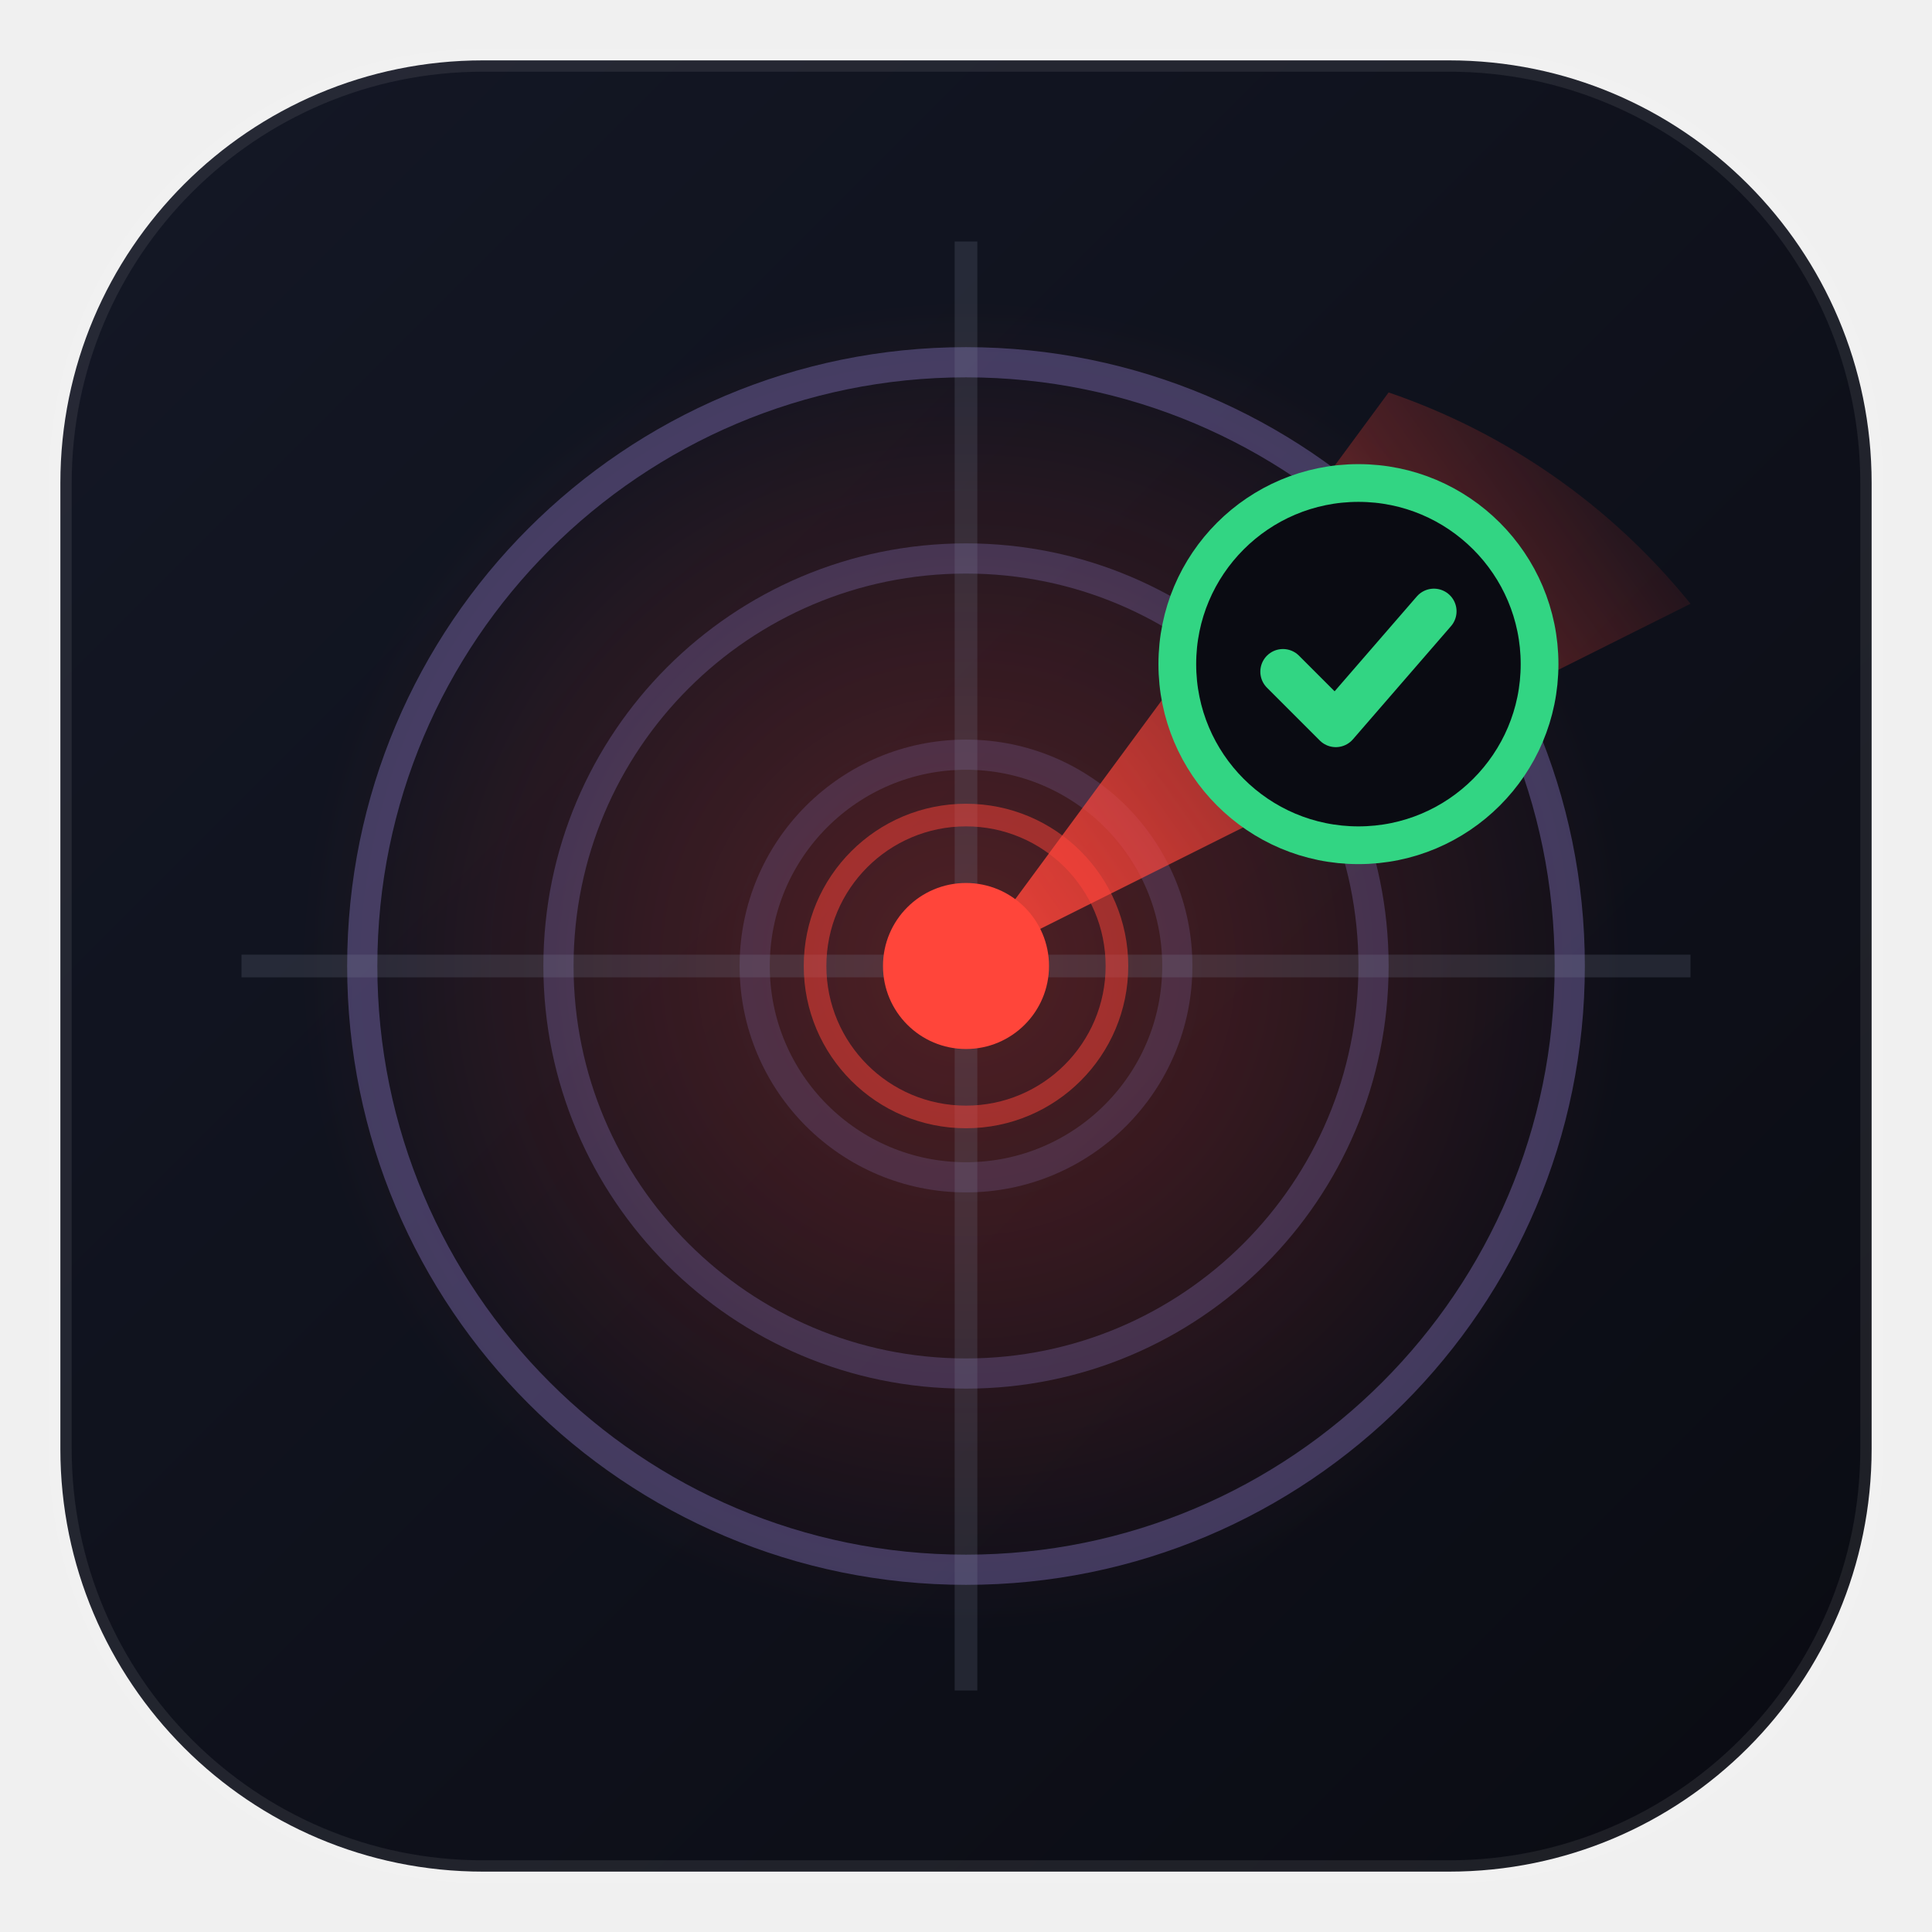
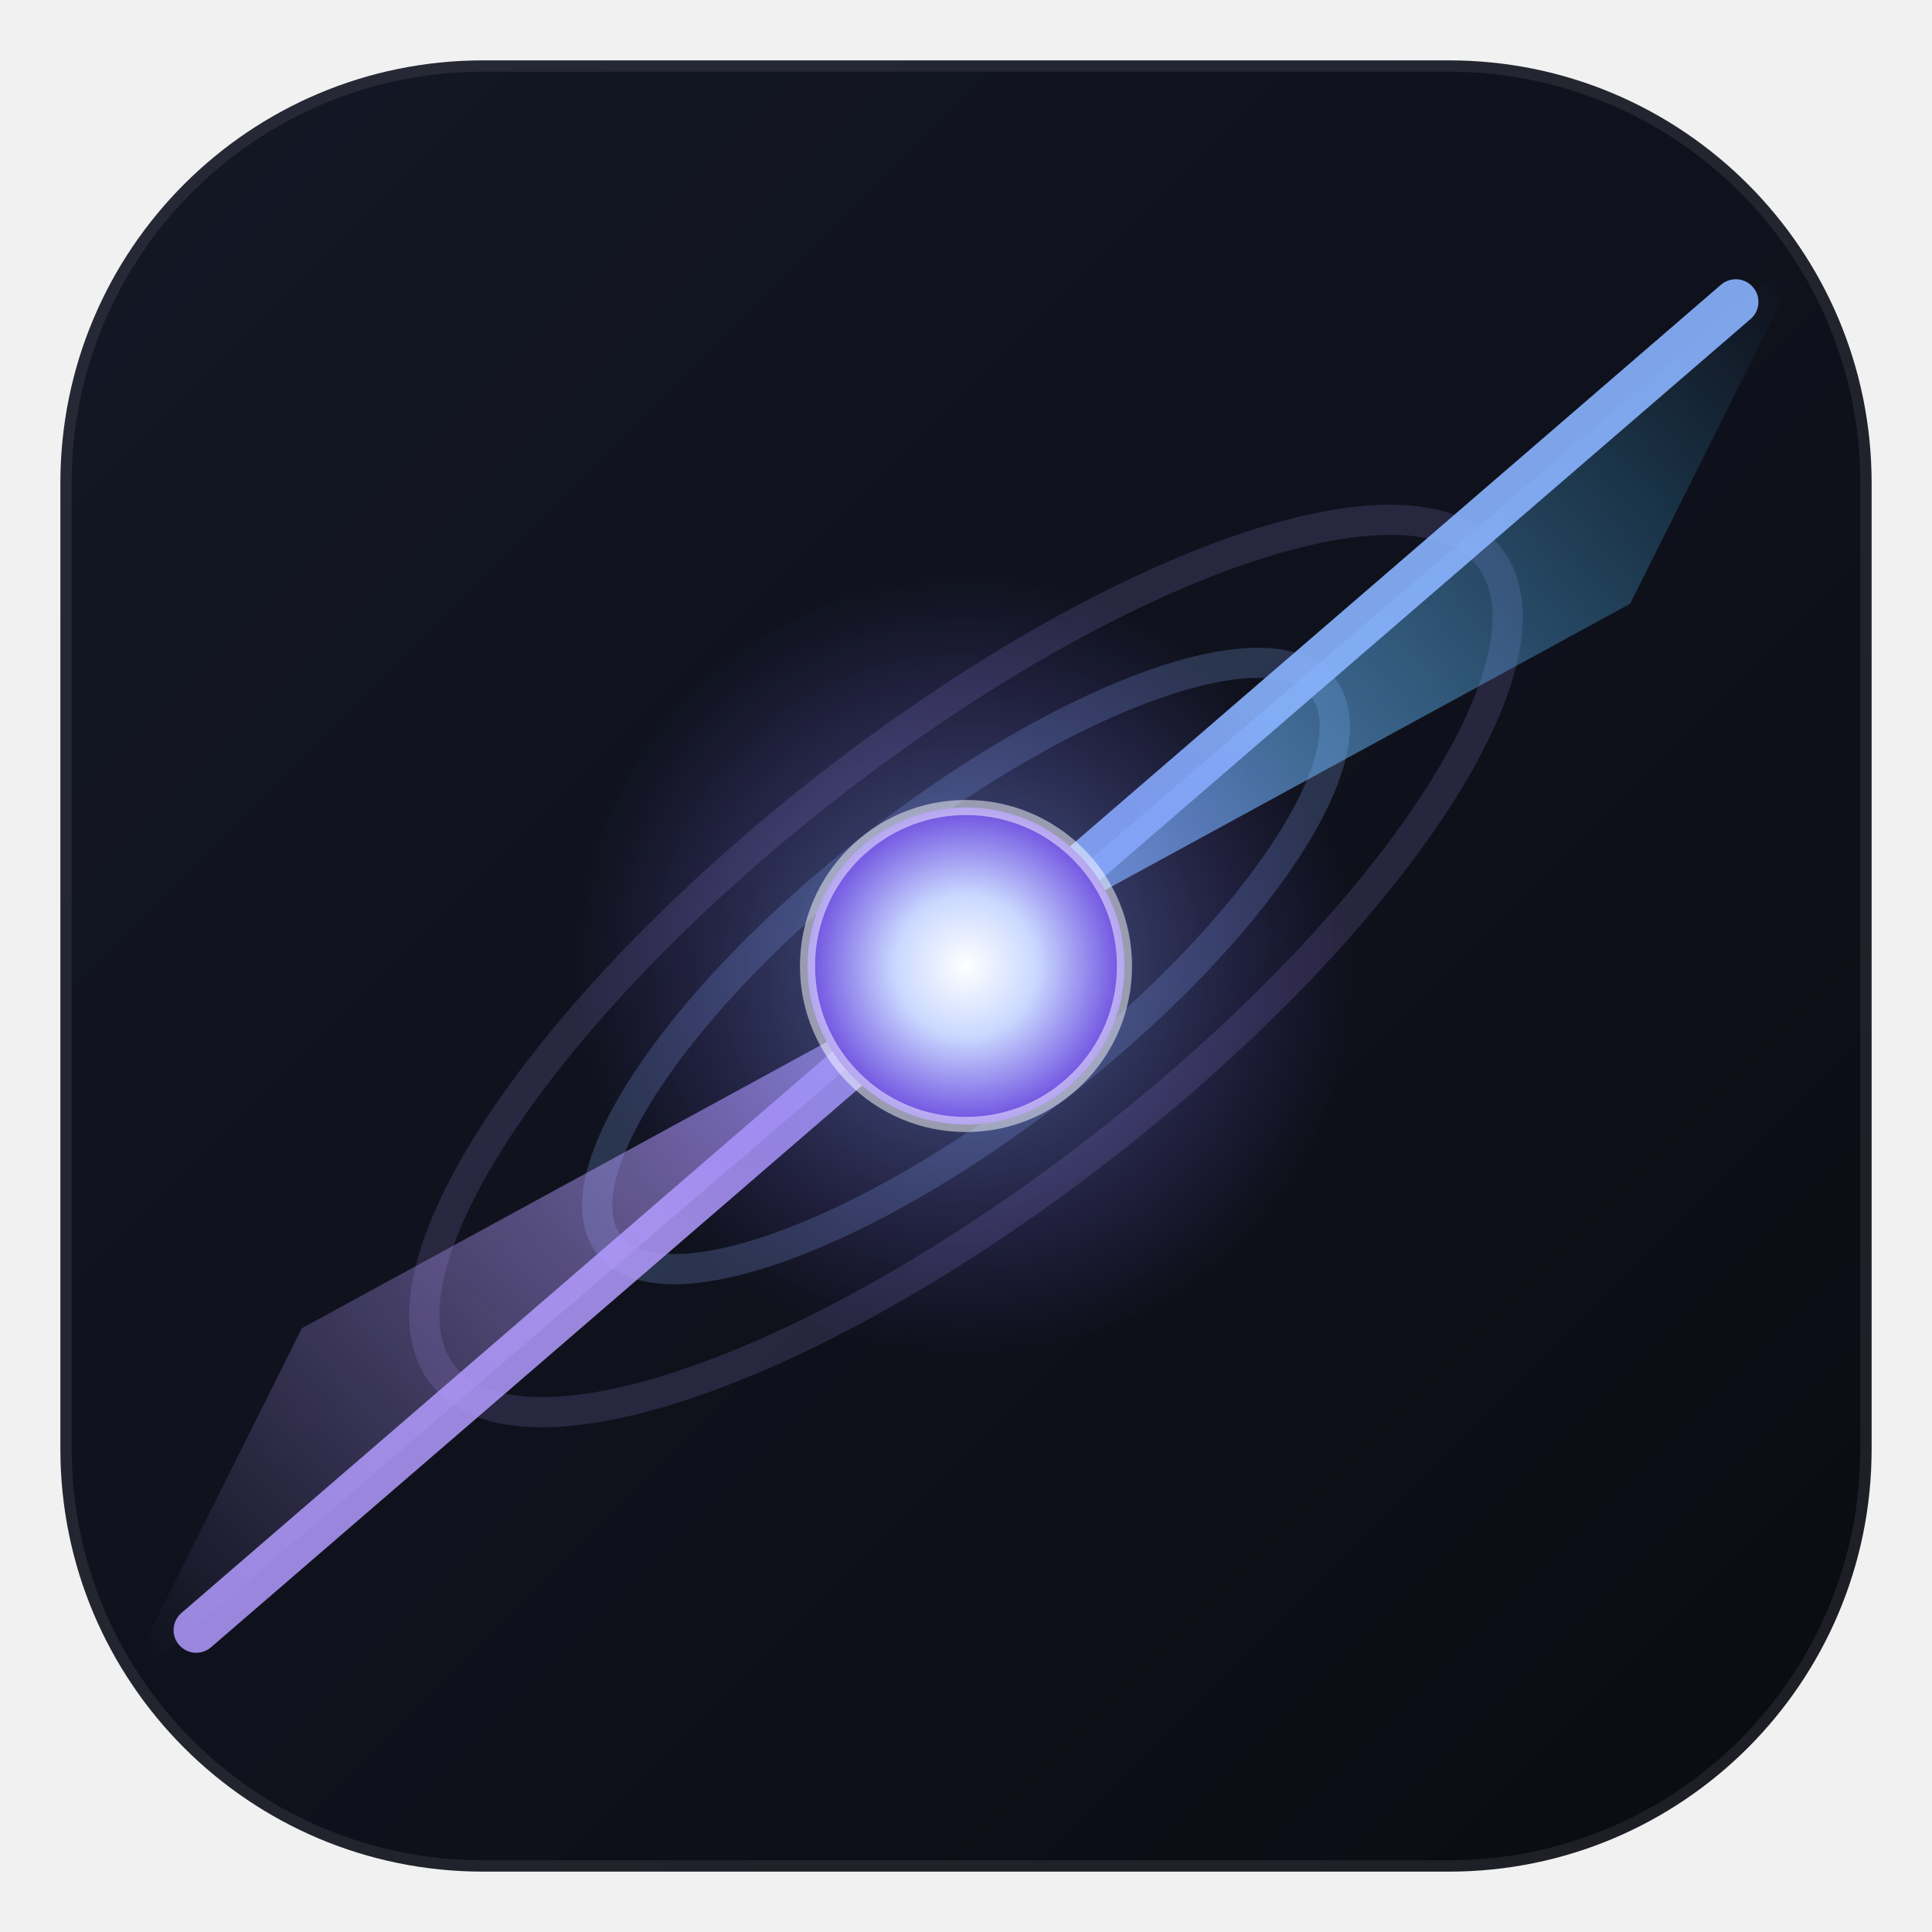
- <svg xmlns="http://www.w3.org/2000/svg" width="128" height="128" viewBox="0 0 128 128" fill="none" role="img" aria-label="PlanIDE">
+ <svg xmlns="http://www.w3.org/2000/svg" width="128" height="128" viewBox="0 0 128 128" fill="none" role="img" aria-label="PulsarIDE">
  <defs>
-     <linearGradient id="pi-bg" x1="0" y1="0" x2="128" y2="128" gradientUnits="userSpaceOnUse">
+     <linearGradient id="pu-bg" x1="0" y1="0" x2="128" y2="128" gradientUnits="userSpaceOnUse">
      <stop stop-color="#141826" />
      <stop offset="1" stop-color="#0a0b12" />
    </linearGradient>
-     <linearGradient id="pi-sweep" x1="64" y1="64" x2="112" y2="30" gradientUnits="userSpaceOnUse">
-       <stop stop-color="#ff453a" stop-opacity="0.9" />
-       <stop offset="1" stop-color="#ff453a" stop-opacity="0" />
+     <radialGradient id="pu-core" cx="0.5" cy="0.5" r="0.5">
+       <stop stop-color="#ffffff" />
+       <stop offset="0.45" stop-color="#c9d8ff" />
+       <stop offset="1" stop-color="#6d4fe0" />
+     </radialGradient>
+     <radialGradient id="pu-halo" cx="0.5" cy="0.5" r="0.5">
+       <stop stop-color="#8ab4ff" stop-opacity="0.55" />
+       <stop offset="1" stop-color="#6d4fe0" stop-opacity="0" />
+     </radialGradient>
+     <linearGradient id="pu-beamA" x1="64" y1="64" x2="118" y2="18" gradientUnits="userSpaceOnUse">
+       <stop stop-color="#8ab4ff" stop-opacity="0.85" />
+       <stop offset="1" stop-color="#38bdf8" stop-opacity="0" />
    </linearGradient>
-     <radialGradient id="pi-glow" cx="0.5" cy="0.5" r="0.5">
-       <stop stop-color="#ff453a" stop-opacity="0.28" />
-       <stop offset="1" stop-color="#ff453a" stop-opacity="0" />
-     </radialGradient>
+     <linearGradient id="pu-beamB" x1="64" y1="64" x2="10" y2="110" gradientUnits="userSpaceOnUse">
+       <stop stop-color="#b39bff" stop-opacity="0.8" />
+       <stop offset="1" stop-color="#b39bff" stop-opacity="0" />
+     </linearGradient>
  </defs>
-   <rect x="4" y="4" width="120" height="120" rx="28" fill="url(#pi-bg)" stroke="#ffffff" stroke-opacity="0.08" stroke-width="1.5" />
-   <circle cx="64" cy="64" r="44" fill="url(#pi-glow)" />
-   <circle cx="64" cy="64" r="40" stroke="#b39bff" stroke-opacity="0.30" stroke-width="2" />
-   <circle cx="64" cy="64" r="27" stroke="#b39bff" stroke-opacity="0.22" stroke-width="2" />
-   <circle cx="64" cy="64" r="14" stroke="#b39bff" stroke-opacity="0.16" stroke-width="2" />
-   <line x1="16" y1="64" x2="112" y2="64" stroke="#8a93a8" stroke-opacity="0.18" stroke-width="1.5" />
-   <line x1="64" y1="16" x2="64" y2="112" stroke="#8a93a8" stroke-opacity="0.18" stroke-width="1.5" />
-   <path d="M64 64 L112 40 A44 44 0 0 0 92 26 Z" fill="url(#pi-sweep)" />
-   <circle cx="90" cy="44" r="12" fill="#0a0b12" stroke="#32d583" stroke-width="2.5" />
-   <path d="M85 44.5 L88.5 48 L95 40.5" stroke="#32d583" stroke-width="3" stroke-linecap="round" stroke-linejoin="round" />
-   <circle cx="64" cy="64" r="5.5" fill="#ff453a" />
-   <circle cx="64" cy="64" r="10" stroke="#ff453a" stroke-opacity="0.5" stroke-width="1.5" />
+   <rect x="4" y="4" width="120" height="120" rx="28" fill="url(#pu-bg)" stroke="#ffffff" stroke-opacity="0.08" stroke-width="1.5" />
+   <g stroke-linecap="round" fill="none">
+     <ellipse cx="64" cy="64" rx="44" ry="15" transform="rotate(-38 64 64)" stroke="#b39bff" stroke-opacity="0.16" stroke-width="2" />
+     <ellipse cx="64" cy="64" rx="30" ry="10" transform="rotate(-38 64 64)" stroke="#8ab4ff" stroke-opacity="0.22" stroke-width="2" />
+   </g>
+   <path d="M64 64 L120 16 L108 40 Z" fill="url(#pu-beamA)" />
+   <path d="M64 64 L8 112 L20 88 Z" fill="url(#pu-beamB)" />
+   <line x1="64" y1="64" x2="115" y2="20" stroke="#8ab4ff" stroke-width="3" stroke-linecap="round" stroke-opacity="0.9" />
+   <line x1="64" y1="64" x2="13" y2="108" stroke="#b39bff" stroke-width="3" stroke-linecap="round" stroke-opacity="0.85" />
+   <circle cx="64" cy="64" r="26" fill="url(#pu-halo)" />
+   <circle cx="64" cy="64" r="10.5" fill="url(#pu-core)" />
+   <circle cx="64" cy="64" r="10.5" stroke="#ffffff" stroke-opacity="0.5" stroke-width="1" />
</svg>
